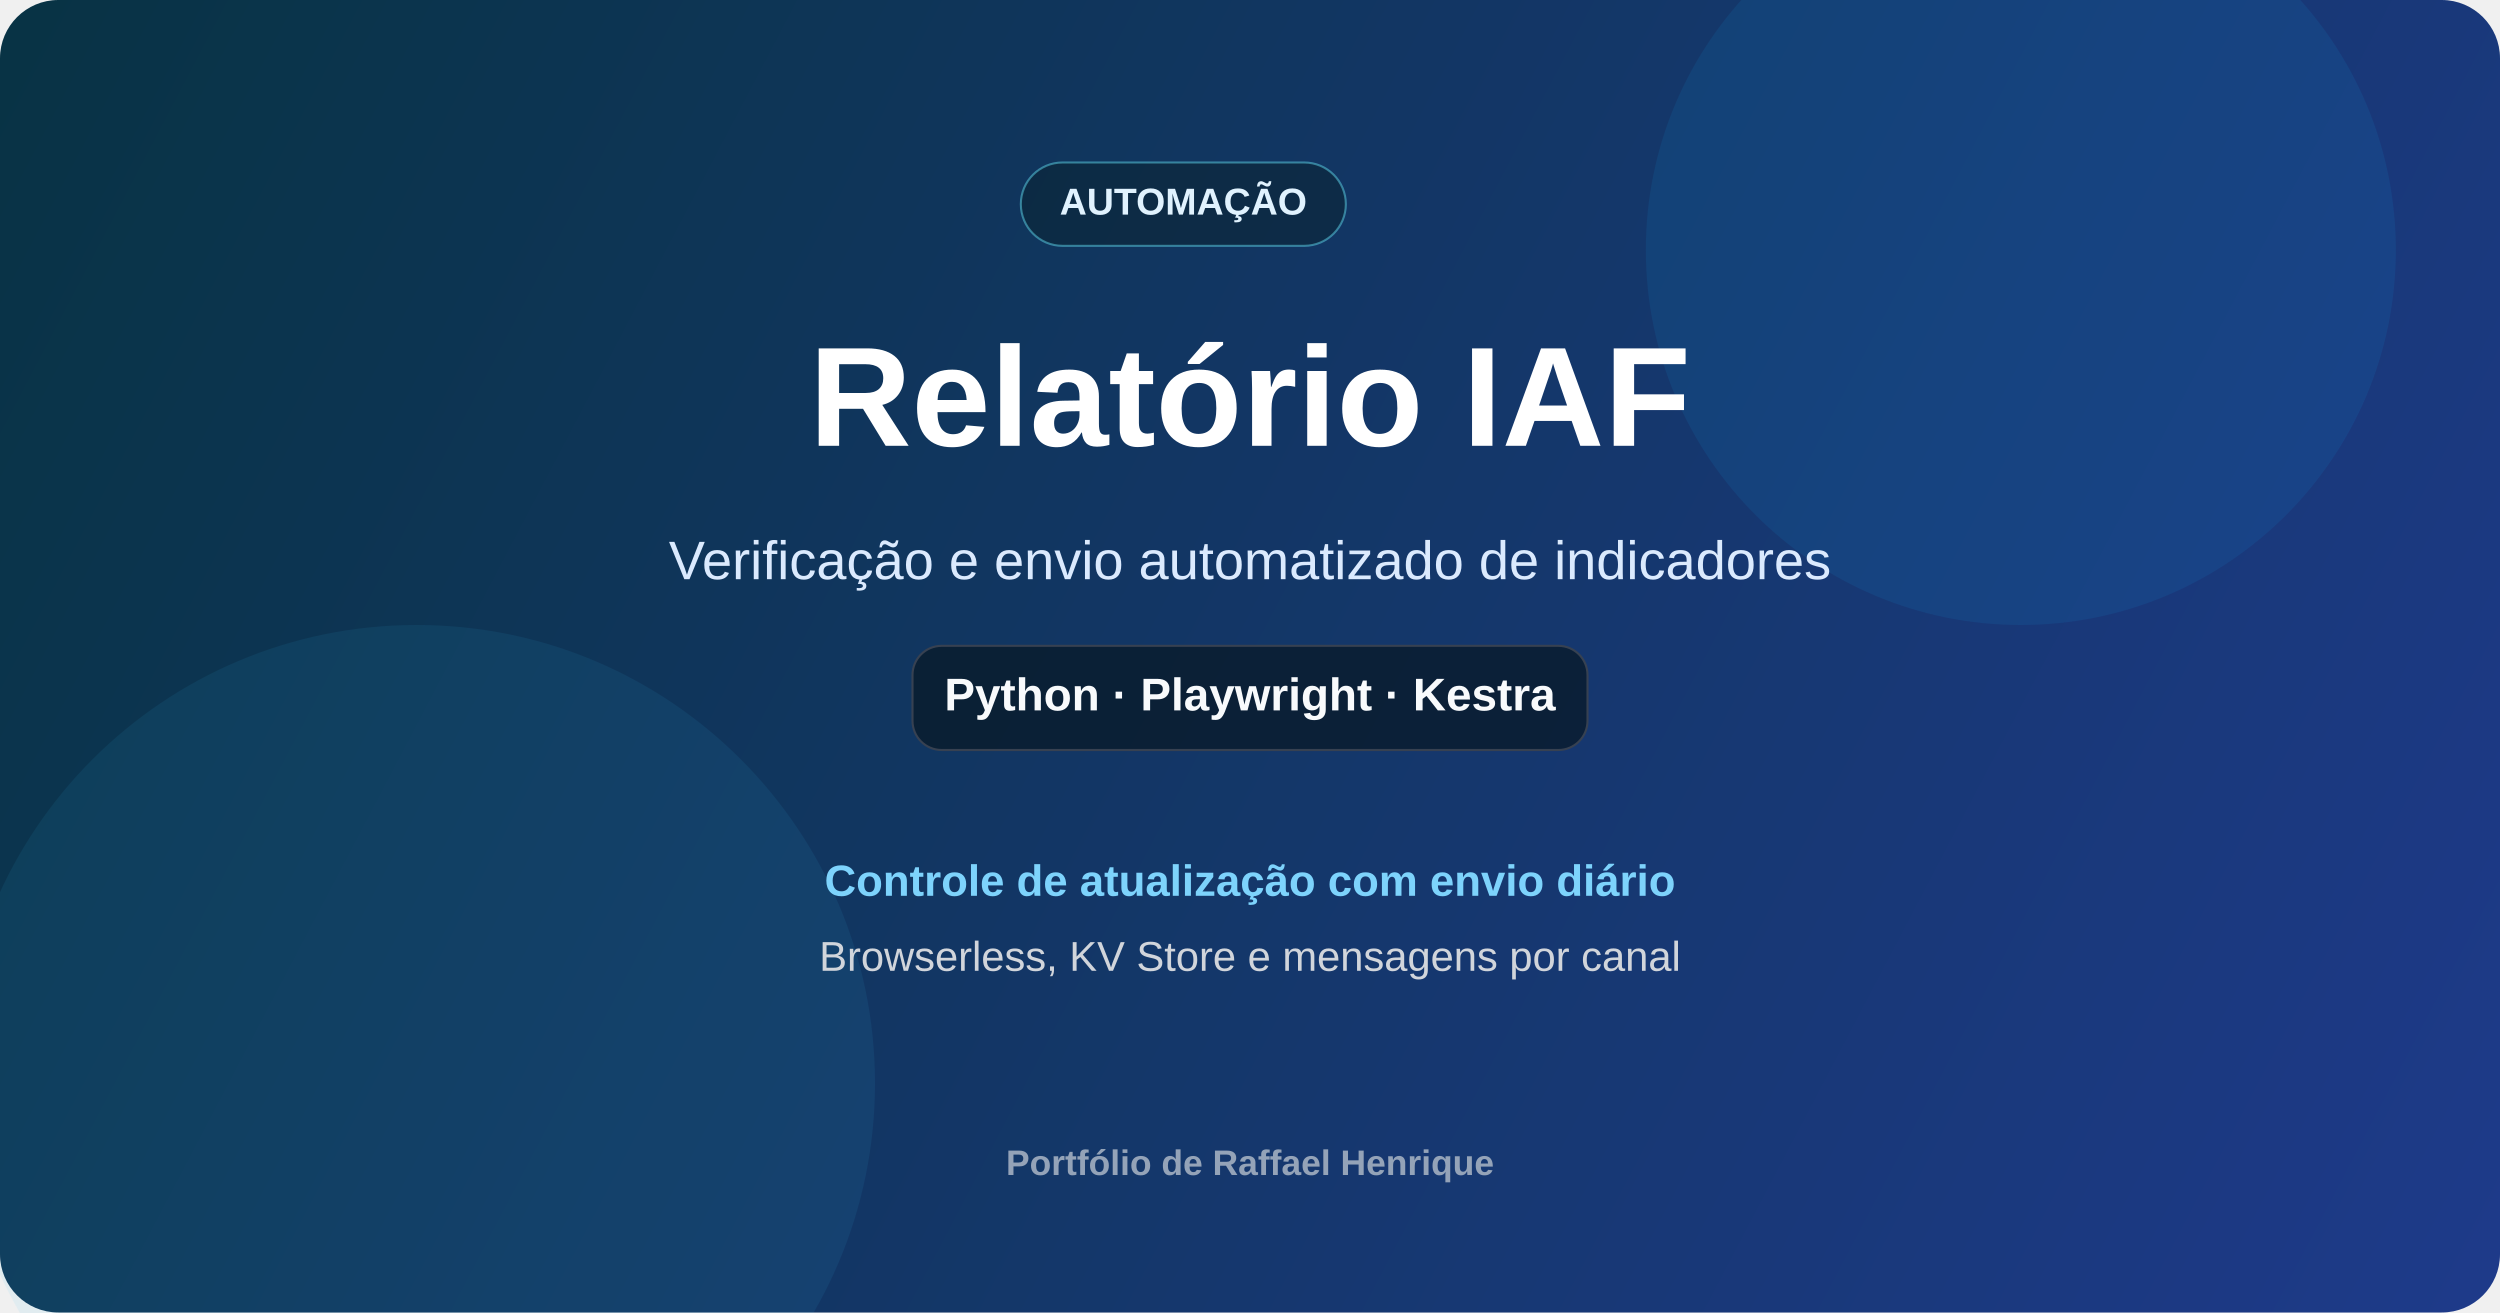
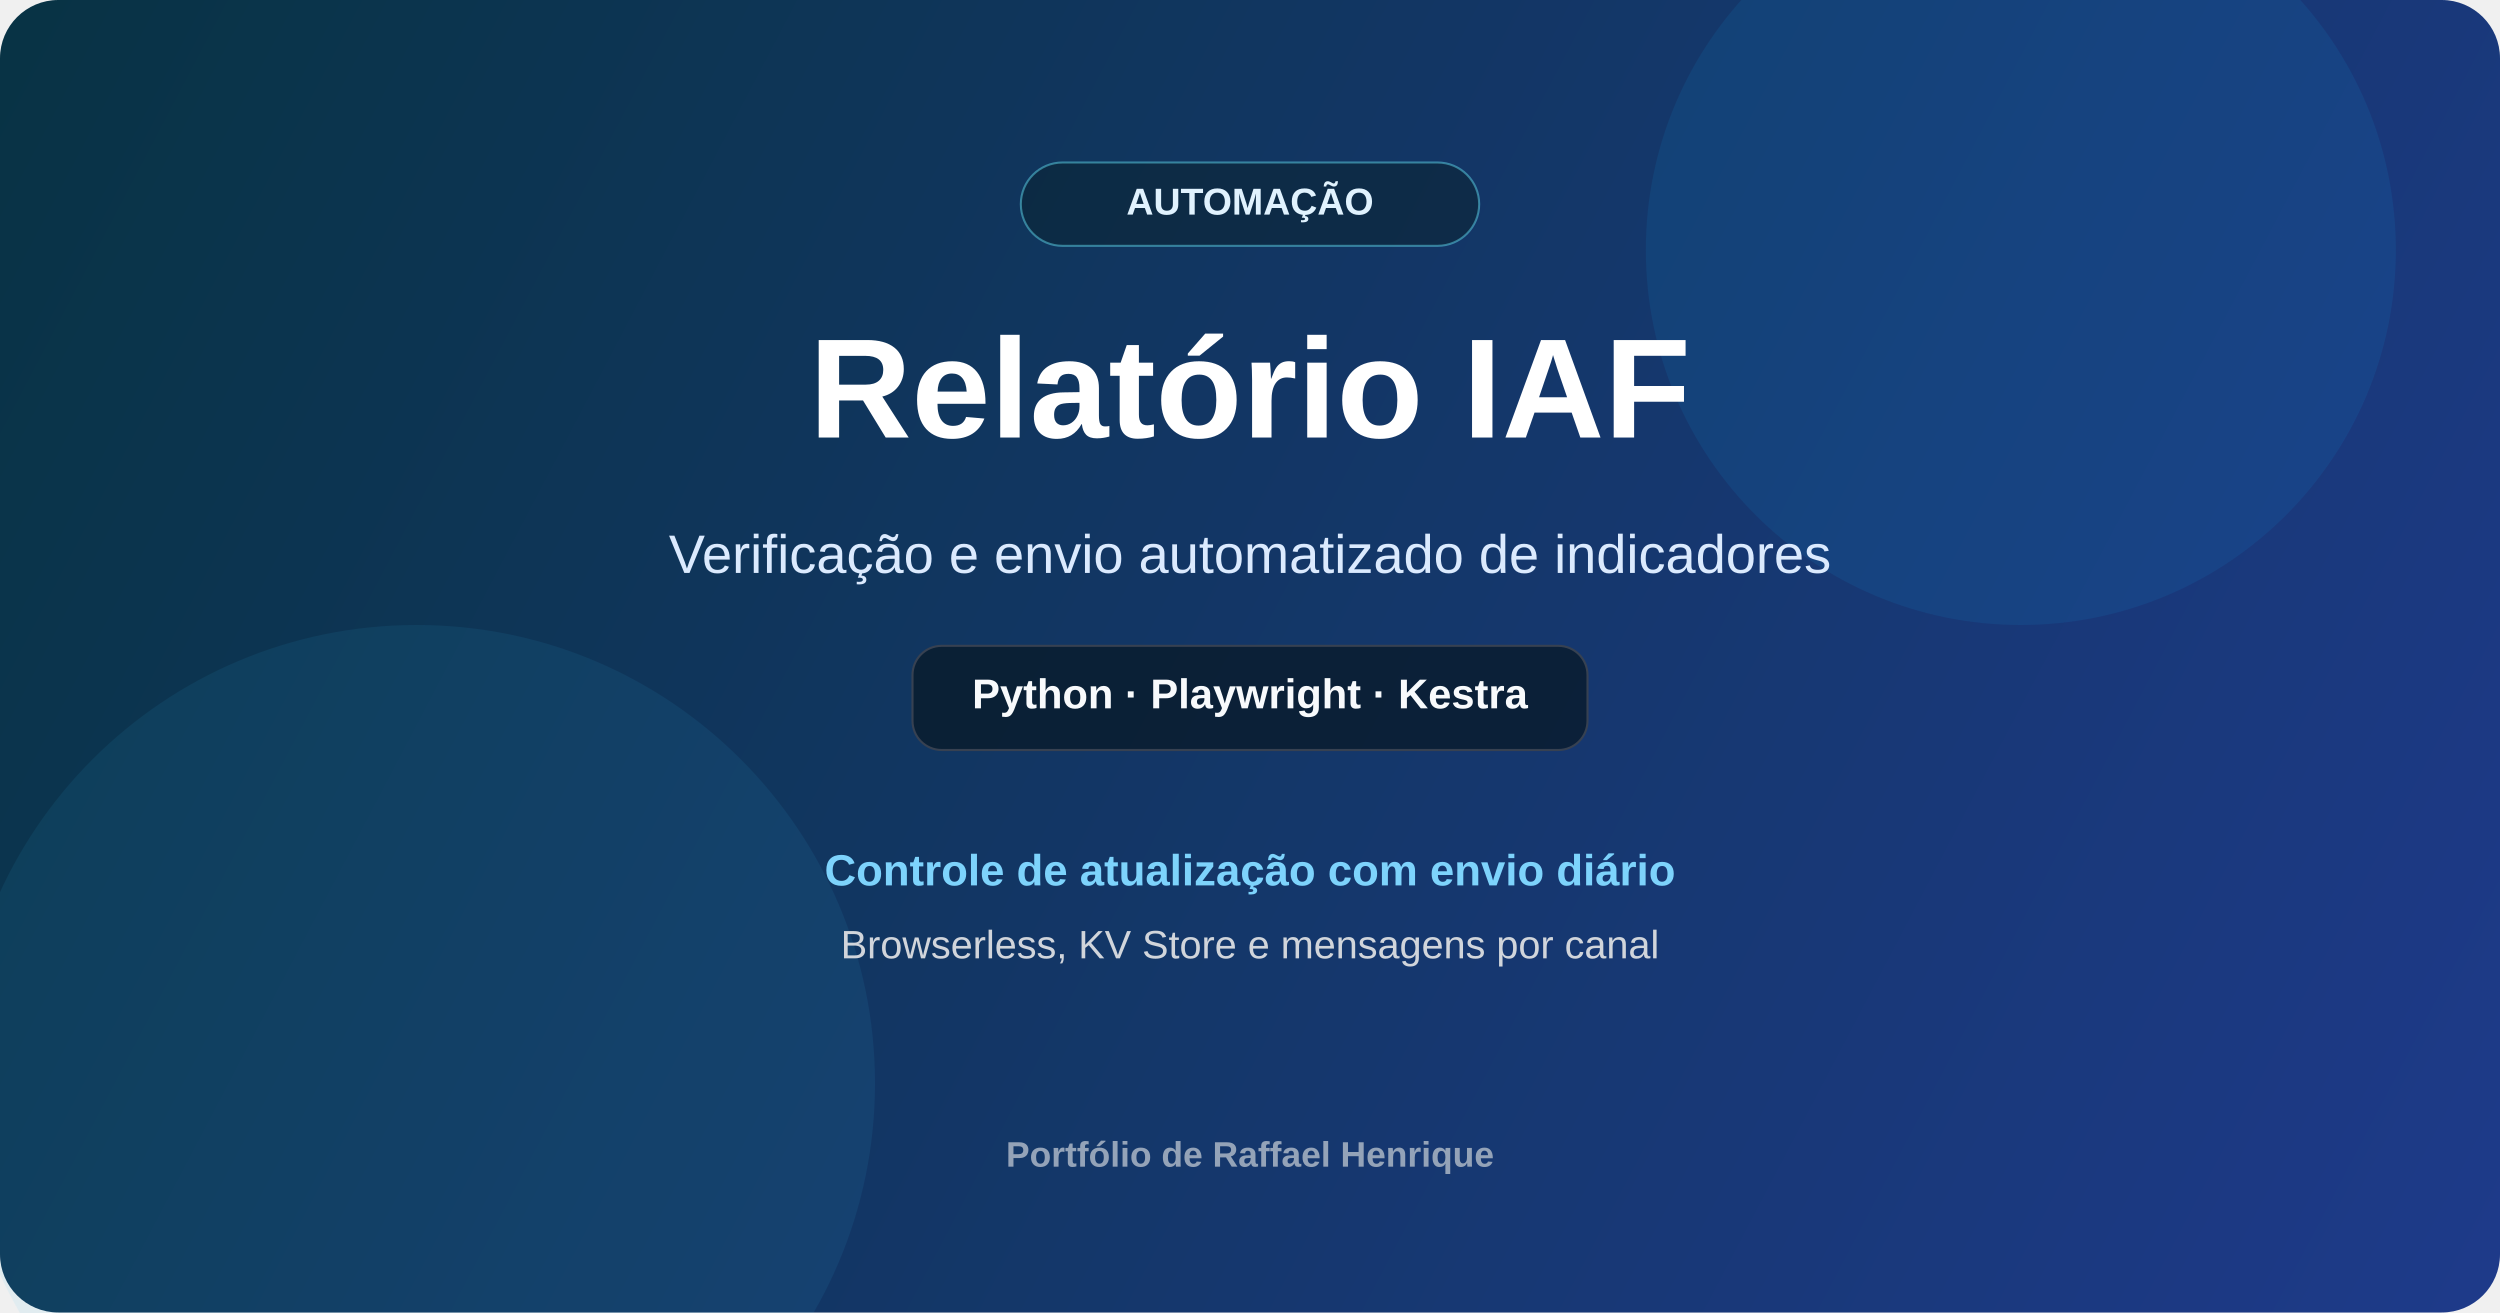
<svg xmlns="http://www.w3.org/2000/svg" width="1200" height="630" viewBox="0 0 1200 630" fill="none">
  <defs>
    <linearGradient id="bg" x1="0" y1="0" x2="1200" y2="630" gradientUnits="userSpaceOnUse">
      <stop stop-color="#083344" />
      <stop offset="1" stop-color="#1E3A8A" />
    </linearGradient>
  </defs>
  <rect width="1200" height="630" rx="28" fill="url(#bg)" />
  <circle cx="970" cy="120" r="180" fill="#0EA5E9" fill-opacity="0.10" />
  <circle cx="200" cy="520" r="220" fill="#38BDF8" fill-opacity="0.08" />
-   <rect x="490" y="78" width="156" height="40" rx="20" fill="#0A2434" fill-opacity="0.60" stroke="#67E8F9" stroke-opacity="0.45" />
-   <text x="568" y="103" text-anchor="middle" fill="#E0F2FE" font-family="Segoe UI, Arial, sans-serif" font-size="18" font-weight="700">AUTOMAÇÃO</text>
-   <text x="600" y="214" text-anchor="middle" fill="#FFFFFF" font-family="Segoe UI, Arial, sans-serif" font-size="68" font-weight="800">Relatório IAF</text>
-   <text x="600" y="278" text-anchor="middle" fill="#DBEAFE" font-family="Segoe UI, Arial, sans-serif" font-size="26" font-weight="500">Verificação e envio automatizado de indicadores</text>
+   <rect x="490" y="78" width="220" height="40" rx="20" fill="#0A2434" fill-opacity="0.60" stroke="#67E8F9" stroke-opacity="0.45" />
+   <text x="600" y="103" text-anchor="middle" fill="#E0F2FE" font-family="Segoe UI, Arial, sans-serif" font-size="18" font-weight="700">AUTOMAÇÃO</text>
+   <text x="600" y="210" text-anchor="middle" fill="#FFFFFF" font-family="Segoe UI, Arial, sans-serif" font-size="68" font-weight="800">Relatório IAF</text>
+   <text x="600" y="275" text-anchor="middle" fill="#DBEAFE" font-family="Segoe UI, Arial, sans-serif" font-size="26" font-weight="500">Verificação e envio automatizado de indicadores</text>
  <rect x="438" y="310" width="324" height="50" rx="14" fill="#081A28" fill-opacity="0.76" stroke="#374151" />
-   <text x="600" y="341" text-anchor="middle" fill="#F8FAFC" font-family="Segoe UI, Arial, sans-serif" font-size="22" font-weight="700">Python · Playwright · Kestra</text>
-   <text x="600" y="430" text-anchor="middle" fill="#7DD3FC" font-family="Segoe UI, Arial, sans-serif" font-size="21" font-weight="700">Controle de atualização com envio diário</text>
-   <text x="600" y="466" text-anchor="middle" fill="#D1D5DB" font-family="Segoe UI, Arial, sans-serif" font-size="20" font-weight="400">Browserless, KV Store e mensagens por canal</text>
-   <text x="600" y="564" text-anchor="middle" fill="#94A3B8" font-family="Segoe UI, Arial, sans-serif" font-size="17" font-weight="600">Portfólio de Raffael Henrique</text>
+   <text x="600" y="340" text-anchor="middle" fill="#F8FAFC" font-family="Segoe UI, Arial, sans-serif" font-size="20" font-weight="700">Python · Playwright · Kestra</text>
+   <text x="600" y="425" text-anchor="middle" fill="#7DD3FC" font-family="Segoe UI, Arial, sans-serif" font-size="21" font-weight="700">Controle de atualização com envio diário</text>
+   <text x="600" y="460" text-anchor="middle" fill="#D1D5DB" font-family="Segoe UI, Arial, sans-serif" font-size="19" font-weight="400">Browserless, KV Store e mensagens por canal</text>
+   <text x="600" y="560" text-anchor="middle" fill="#94A3B8" font-family="Segoe UI, Arial, sans-serif" font-size="17" font-weight="600">Portfólio de Raffael Henrique</text>
</svg>
